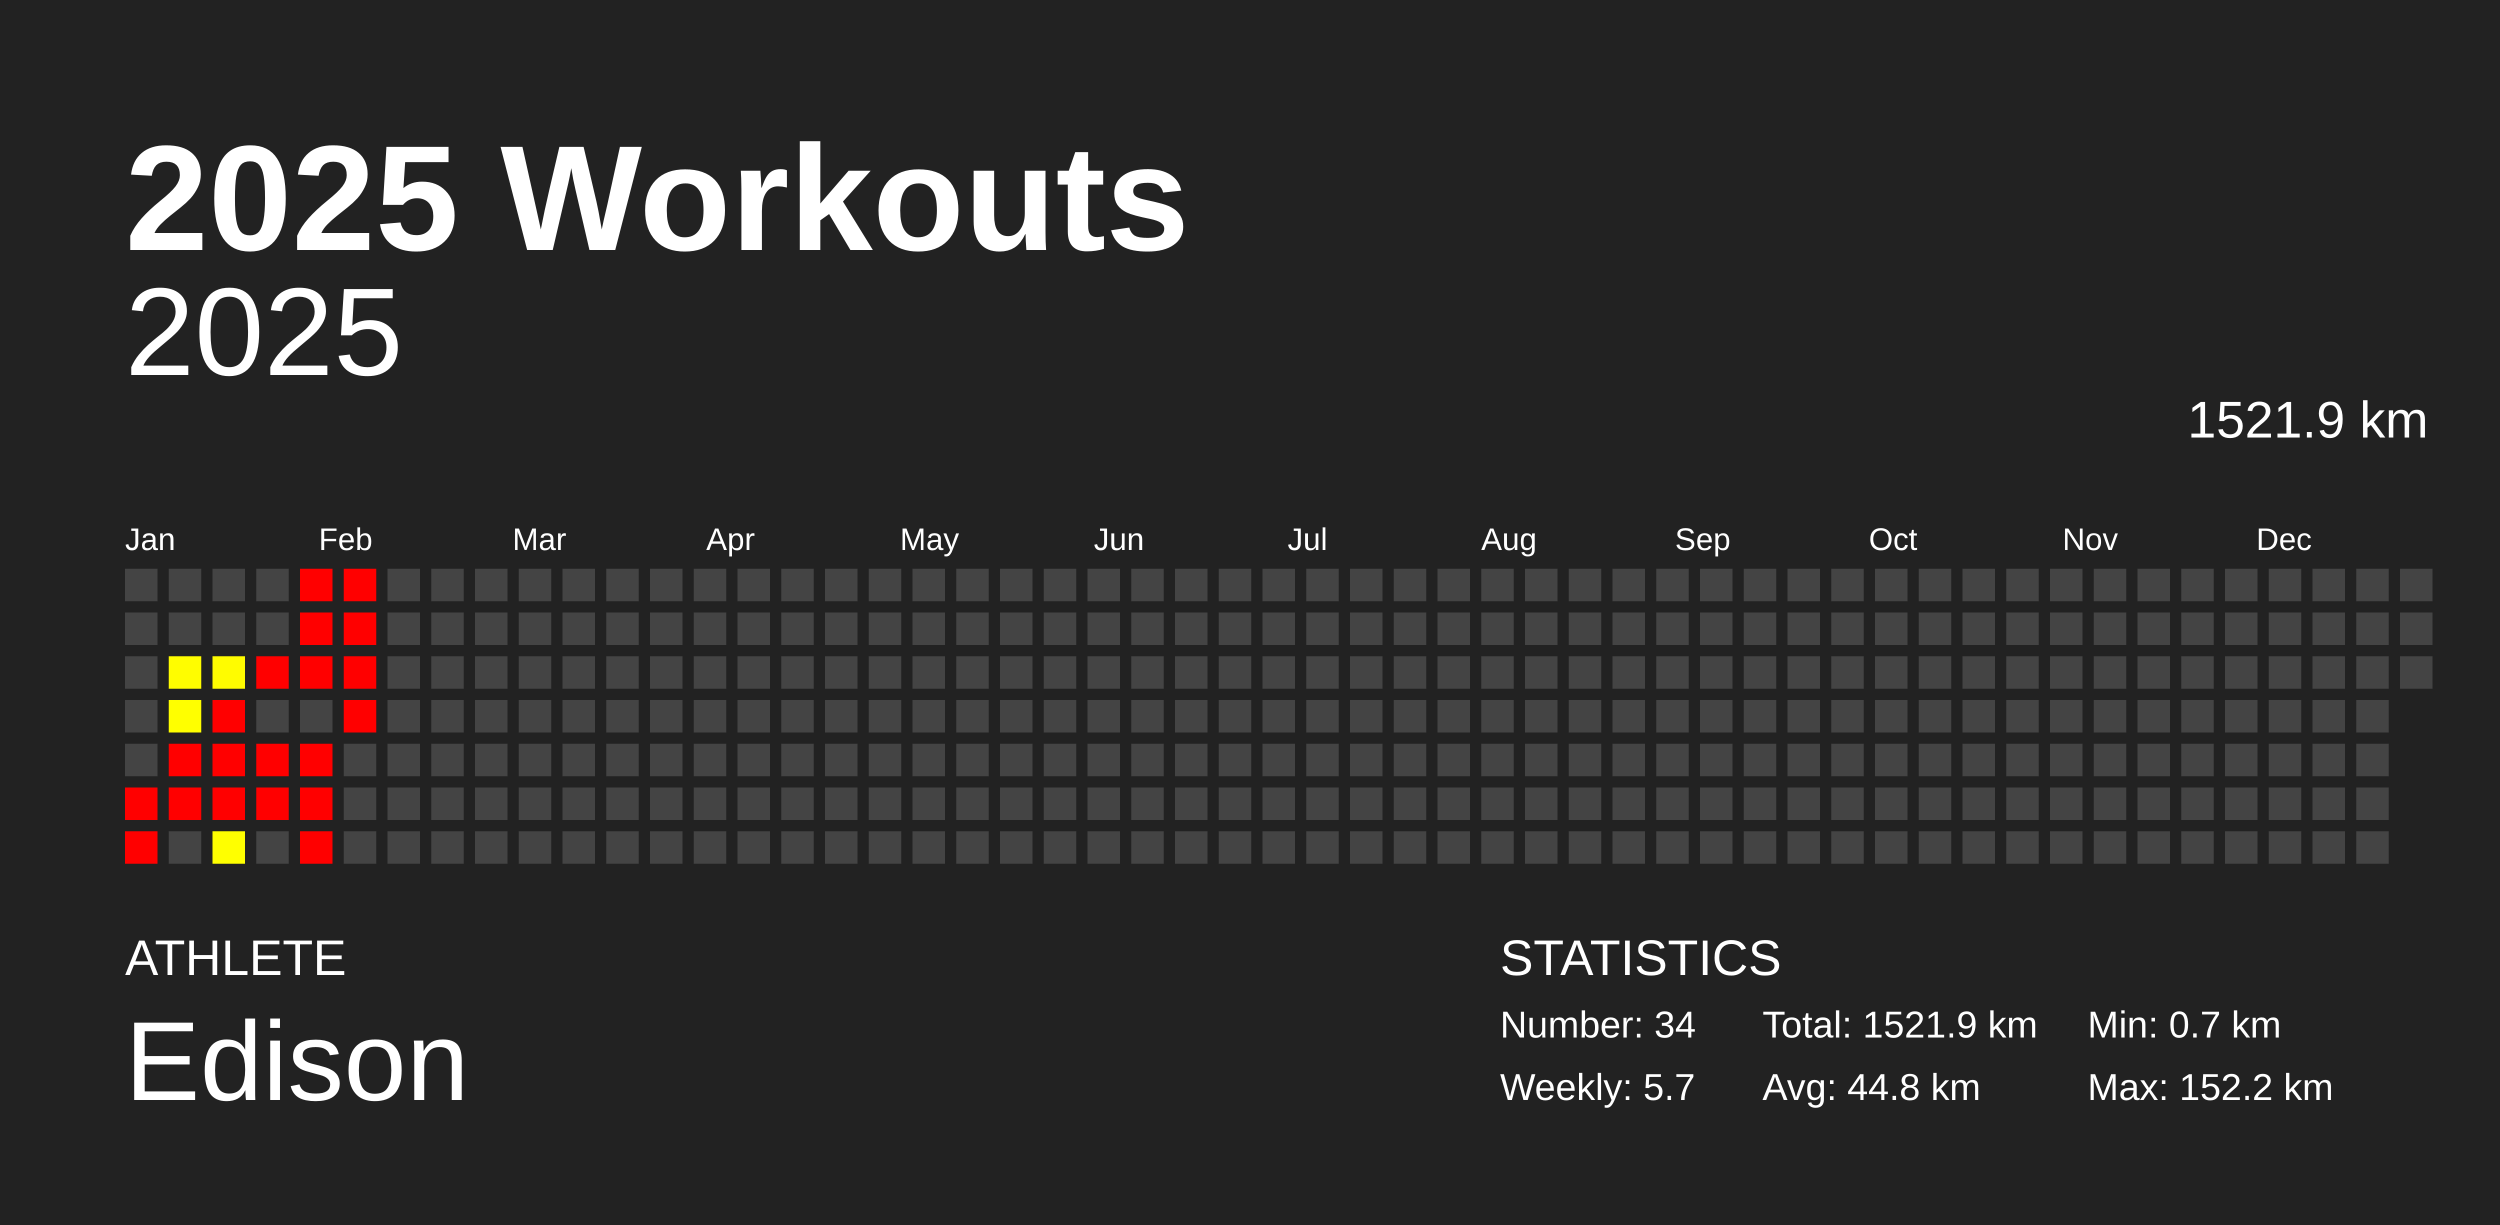
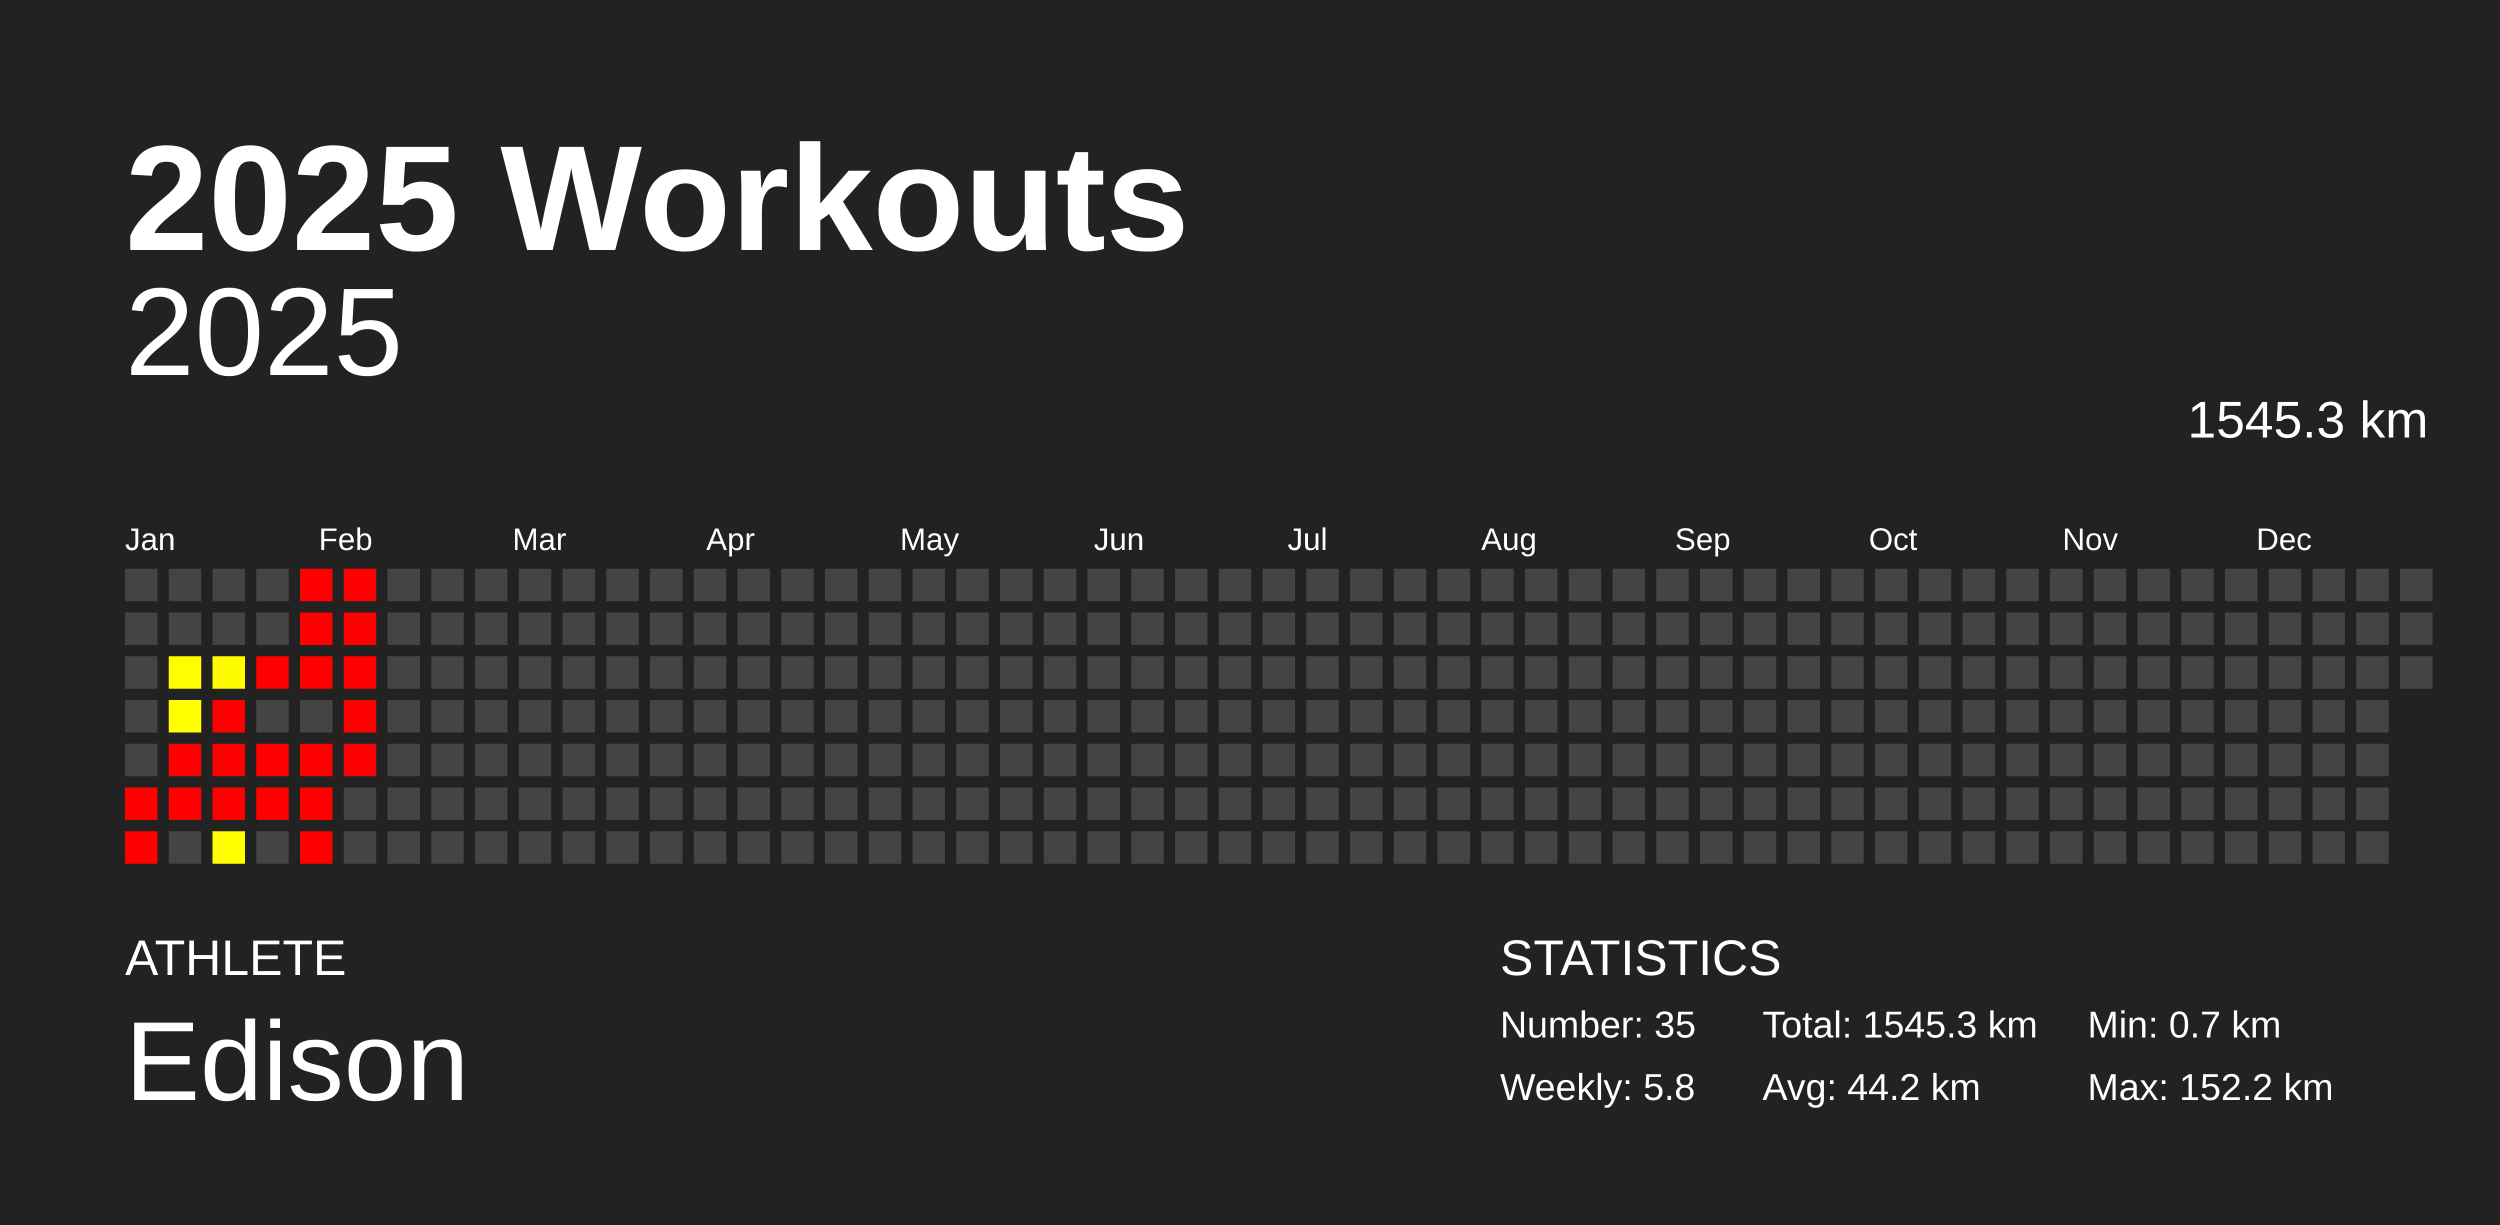
<svg xmlns="http://www.w3.org/2000/svg" baseProfile="full" height="98mm" version="1.1" viewBox="0,0,200,98" width="200mm">
  <defs />
  <rect fill="#222222" height="98" width="200" x="0" y="0" />
  <text fill="#FFFFFF" style="font-size:12px; font-family:Arial; font-weight:bold;" x="10" y="20">2025 Workouts</text>
  <text fill="#FFFFFF" style="font-size:4px; font-family:Arial" x="10" y="78">ATHLETE</text>
  <text fill="#FFFFFF" style="font-size:9px; font-family:Arial" x="10" y="88">Edison</text>
  <text fill="#FFFFFF" style="font-size:4px; font-family:Arial" x="120" y="78">STATISTICS</text>
-   <text fill="#FFFFFF" style="font-size:3px; font-family:Arial" x="120" y="83">Number: 34</text>
-   <text fill="#FFFFFF" style="font-size:3px; font-family:Arial" x="120" y="88">Weekly: 5.7</text>
-   <text fill="#FFFFFF" style="font-size:3px; font-family:Arial" x="141" y="83">Total: 1521.9 km</text>
-   <text fill="#FFFFFF" style="font-size:3px; font-family:Arial" x="141" y="88">Avg: 44.8 km</text>
+   <text fill="#FFFFFF" style="font-size:3px; font-family:Arial" x="120" y="83">Number: 35</text>
+   <text fill="#FFFFFF" style="font-size:3px; font-family:Arial" x="120" y="88">Weekly: 5.8</text>
+   <text fill="#FFFFFF" style="font-size:3px; font-family:Arial" x="141" y="83">Total: 1545.3 km</text>
+   <text fill="#FFFFFF" style="font-size:3px; font-family:Arial" x="141" y="88">Avg: 44.2 km</text>
  <text fill="#FFFFFF" style="font-size:3px; font-family:Arial" x="167" y="83">Min: 0.7 km</text>
  <text fill="#FFFFFF" style="font-size:3px; font-family:Arial" x="167" y="88">Max: 152.2 km</text>
  <text alignment-baseline="hanging" fill="#FFFFFF" style="font-size:10.0px; font-family:Arial;" x="10" y="30">2025</text>
-   <text alignment-baseline="hanging" fill="#FFFFFF" style="font-size:4.125px; font-family:Arial;" x="175" y="35">1521.9 km</text>
+   <text alignment-baseline="hanging" fill="#FFFFFF" style="font-size:4.125px; font-family:Arial;" x="175" y="35">1545.3 km</text>
  <text fill="#FFFFFF" style="font-size:2.5px; font-family:Arial" x="10.0" y="44">Jan</text>
  <text fill="#FFFFFF" style="font-size:2.5px; font-family:Arial" x="25.5" y="44">Feb</text>
  <text fill="#FFFFFF" style="font-size:2.5px; font-family:Arial" x="41.0" y="44">Mar</text>
  <text fill="#FFFFFF" style="font-size:2.5px; font-family:Arial" x="56.5" y="44">Apr</text>
  <text fill="#FFFFFF" style="font-size:2.5px; font-family:Arial" x="72.0" y="44">May</text>
  <text fill="#FFFFFF" style="font-size:2.5px; font-family:Arial" x="87.5" y="44">Jun</text>
  <text fill="#FFFFFF" style="font-size:2.5px; font-family:Arial" x="103.0" y="44">Jul</text>
  <text fill="#FFFFFF" style="font-size:2.5px; font-family:Arial" x="118.5" y="44">Aug</text>
  <text fill="#FFFFFF" style="font-size:2.5px; font-family:Arial" x="134.0" y="44">Sep</text>
  <text fill="#FFFFFF" style="font-size:2.5px; font-family:Arial" x="149.5" y="44">Oct</text>
  <text fill="#FFFFFF" style="font-size:2.5px; font-family:Arial" x="165.0" y="44">Nov</text>
  <text fill="#FFFFFF" style="font-size:2.5px; font-family:Arial" x="180.5" y="44">Dec</text>
  <rect fill="#444444" height="2.6" width="2.6" x="10.0" y="45.5" />
  <rect fill="#444444" height="2.6" width="2.6" x="10.0" y="49.0" />
  <rect fill="#444444" height="2.6" width="2.6" x="10.0" y="52.5" />
  <rect fill="#444444" height="2.6" width="2.6" x="10.0" y="56.0" />
  <rect fill="#444444" height="2.6" width="2.6" x="10.0" y="59.5" />
  <rect fill="red" height="2.6" width="2.6" x="10.0" y="63.0" />
  <rect fill="red" height="2.6" width="2.6" x="10.0" y="66.5" />
  <rect fill="#444444" height="2.6" width="2.6" x="13.5" y="45.5" />
  <rect fill="#444444" height="2.6" width="2.6" x="13.5" y="49.0" />
  <rect fill="#fffd00" height="2.6" width="2.6" x="13.5" y="52.5" />
  <rect fill="#ffff00" height="2.6" width="2.6" x="13.5" y="56.0" />
  <rect fill="red" height="2.6" width="2.6" x="13.5" y="59.5" />
  <rect fill="red" height="2.6" width="2.6" x="13.5" y="63.0" />
  <rect fill="#444444" height="2.6" width="2.6" x="13.5" y="66.5" />
  <rect fill="#444444" height="2.6" width="2.6" x="17.0" y="45.5" />
  <rect fill="#444444" height="2.6" width="2.6" x="17.0" y="49.0" />
  <rect fill="#fffc00" height="2.6" width="2.6" x="17.0" y="52.5" />
  <rect fill="red" height="2.6" width="2.6" x="17.0" y="56.0" />
  <rect fill="red" height="2.6" width="2.6" x="17.0" y="59.5" />
  <rect fill="red" height="2.6" width="2.6" x="17.0" y="63.0" />
  <rect fill="#ffff00" height="2.6" width="2.6" x="17.0" y="66.5" />
  <rect fill="#444444" height="2.6" width="2.6" x="20.5" y="45.5" />
  <rect fill="#444444" height="2.6" width="2.6" x="20.5" y="49.0" />
  <rect fill="red" height="2.6" width="2.6" x="20.5" y="52.5" />
  <rect fill="#444444" height="2.6" width="2.6" x="20.5" y="56.0" />
  <rect fill="red" height="2.6" width="2.6" x="20.5" y="59.5" />
  <rect fill="red" height="2.6" width="2.6" x="20.5" y="63.0" />
  <rect fill="#444444" height="2.6" width="2.6" x="20.5" y="66.5" />
  <rect fill="red" height="2.6" width="2.6" x="24.0" y="45.5" />
  <rect fill="red" height="2.6" width="2.6" x="24.0" y="49.0" />
  <rect fill="red" height="2.6" width="2.6" x="24.0" y="52.5" />
  <rect fill="#444444" height="2.6" width="2.6" x="24.0" y="56.0" />
  <rect fill="red" height="2.6" width="2.6" x="24.0" y="59.5" />
  <rect fill="red" height="2.6" width="2.6" x="24.0" y="63.0" />
  <rect fill="red" height="2.6" width="2.6" x="24.0" y="66.5" />
  <rect fill="red" height="2.6" width="2.6" x="27.5" y="45.5" />
  <rect fill="red" height="2.6" width="2.6" x="27.5" y="49.0" />
  <rect fill="red" height="2.6" width="2.6" x="27.5" y="52.5" />
  <rect fill="red" height="2.6" width="2.6" x="27.5" y="56.0" />
-   <rect fill="#444444" height="2.6" width="2.6" x="27.5" y="59.5" />
+   <rect fill="red" height="2.6" width="2.6" x="27.5" y="59.5" />
  <rect fill="#444444" height="2.6" width="2.6" x="27.5" y="63.0" />
  <rect fill="#444444" height="2.6" width="2.6" x="27.5" y="66.5" />
  <rect fill="#444444" height="2.6" width="2.6" x="31.0" y="45.5" />
  <rect fill="#444444" height="2.6" width="2.6" x="31.0" y="49.0" />
  <rect fill="#444444" height="2.6" width="2.6" x="31.0" y="52.5" />
  <rect fill="#444444" height="2.6" width="2.6" x="31.0" y="56.0" />
  <rect fill="#444444" height="2.6" width="2.6" x="31.0" y="59.5" />
  <rect fill="#444444" height="2.6" width="2.6" x="31.0" y="63.0" />
  <rect fill="#444444" height="2.6" width="2.6" x="31.0" y="66.5" />
  <rect fill="#444444" height="2.6" width="2.6" x="34.5" y="45.5" />
  <rect fill="#444444" height="2.6" width="2.6" x="34.5" y="49.0" />
  <rect fill="#444444" height="2.6" width="2.6" x="34.5" y="52.5" />
  <rect fill="#444444" height="2.6" width="2.6" x="34.5" y="56.0" />
  <rect fill="#444444" height="2.6" width="2.6" x="34.5" y="59.5" />
  <rect fill="#444444" height="2.6" width="2.6" x="34.5" y="63.0" />
  <rect fill="#444444" height="2.6" width="2.6" x="34.5" y="66.5" />
  <rect fill="#444444" height="2.6" width="2.6" x="38.0" y="45.5" />
  <rect fill="#444444" height="2.6" width="2.6" x="38.0" y="49.0" />
  <rect fill="#444444" height="2.6" width="2.6" x="38.0" y="52.5" />
  <rect fill="#444444" height="2.6" width="2.6" x="38.0" y="56.0" />
  <rect fill="#444444" height="2.6" width="2.6" x="38.0" y="59.5" />
  <rect fill="#444444" height="2.6" width="2.6" x="38.0" y="63.0" />
  <rect fill="#444444" height="2.6" width="2.6" x="38.0" y="66.5" />
  <rect fill="#444444" height="2.6" width="2.6" x="41.5" y="45.5" />
  <rect fill="#444444" height="2.6" width="2.6" x="41.5" y="49.0" />
  <rect fill="#444444" height="2.6" width="2.6" x="41.5" y="52.5" />
  <rect fill="#444444" height="2.6" width="2.6" x="41.5" y="56.0" />
  <rect fill="#444444" height="2.6" width="2.6" x="41.5" y="59.5" />
  <rect fill="#444444" height="2.6" width="2.6" x="41.5" y="63.0" />
  <rect fill="#444444" height="2.6" width="2.6" x="41.5" y="66.5" />
  <rect fill="#444444" height="2.6" width="2.6" x="45.0" y="45.5" />
  <rect fill="#444444" height="2.6" width="2.6" x="45.0" y="49.0" />
  <rect fill="#444444" height="2.6" width="2.6" x="45.0" y="52.5" />
  <rect fill="#444444" height="2.6" width="2.6" x="45.0" y="56.0" />
  <rect fill="#444444" height="2.6" width="2.6" x="45.0" y="59.5" />
  <rect fill="#444444" height="2.6" width="2.6" x="45.0" y="63.0" />
  <rect fill="#444444" height="2.6" width="2.6" x="45.0" y="66.5" />
  <rect fill="#444444" height="2.6" width="2.6" x="48.5" y="45.5" />
  <rect fill="#444444" height="2.6" width="2.6" x="48.5" y="49.0" />
  <rect fill="#444444" height="2.6" width="2.6" x="48.5" y="52.5" />
  <rect fill="#444444" height="2.6" width="2.6" x="48.5" y="56.0" />
  <rect fill="#444444" height="2.6" width="2.6" x="48.5" y="59.5" />
  <rect fill="#444444" height="2.6" width="2.6" x="48.5" y="63.0" />
  <rect fill="#444444" height="2.6" width="2.6" x="48.5" y="66.5" />
  <rect fill="#444444" height="2.6" width="2.6" x="52.0" y="45.5" />
  <rect fill="#444444" height="2.6" width="2.6" x="52.0" y="49.0" />
  <rect fill="#444444" height="2.6" width="2.6" x="52.0" y="52.5" />
  <rect fill="#444444" height="2.6" width="2.6" x="52.0" y="56.0" />
  <rect fill="#444444" height="2.6" width="2.6" x="52.0" y="59.5" />
  <rect fill="#444444" height="2.6" width="2.6" x="52.0" y="63.0" />
  <rect fill="#444444" height="2.6" width="2.6" x="52.0" y="66.5" />
  <rect fill="#444444" height="2.6" width="2.6" x="55.5" y="45.5" />
  <rect fill="#444444" height="2.6" width="2.6" x="55.5" y="49.0" />
  <rect fill="#444444" height="2.6" width="2.6" x="55.5" y="52.5" />
  <rect fill="#444444" height="2.6" width="2.6" x="55.5" y="56.0" />
  <rect fill="#444444" height="2.6" width="2.6" x="55.5" y="59.5" />
  <rect fill="#444444" height="2.6" width="2.6" x="55.5" y="63.0" />
  <rect fill="#444444" height="2.6" width="2.6" x="55.5" y="66.5" />
  <rect fill="#444444" height="2.6" width="2.6" x="59.0" y="45.5" />
  <rect fill="#444444" height="2.6" width="2.6" x="59.0" y="49.0" />
  <rect fill="#444444" height="2.6" width="2.6" x="59.0" y="52.5" />
  <rect fill="#444444" height="2.6" width="2.6" x="59.0" y="56.0" />
  <rect fill="#444444" height="2.6" width="2.6" x="59.0" y="59.5" />
  <rect fill="#444444" height="2.6" width="2.6" x="59.0" y="63.0" />
  <rect fill="#444444" height="2.6" width="2.6" x="59.0" y="66.5" />
  <rect fill="#444444" height="2.6" width="2.6" x="62.5" y="45.5" />
  <rect fill="#444444" height="2.6" width="2.6" x="62.5" y="49.0" />
  <rect fill="#444444" height="2.6" width="2.6" x="62.5" y="52.5" />
  <rect fill="#444444" height="2.6" width="2.6" x="62.5" y="56.0" />
  <rect fill="#444444" height="2.6" width="2.6" x="62.5" y="59.5" />
  <rect fill="#444444" height="2.6" width="2.6" x="62.5" y="63.0" />
  <rect fill="#444444" height="2.6" width="2.6" x="62.5" y="66.5" />
  <rect fill="#444444" height="2.6" width="2.6" x="66.0" y="45.5" />
  <rect fill="#444444" height="2.6" width="2.6" x="66.0" y="49.0" />
  <rect fill="#444444" height="2.6" width="2.6" x="66.0" y="52.5" />
  <rect fill="#444444" height="2.6" width="2.6" x="66.0" y="56.0" />
  <rect fill="#444444" height="2.6" width="2.6" x="66.0" y="59.5" />
  <rect fill="#444444" height="2.6" width="2.6" x="66.0" y="63.0" />
  <rect fill="#444444" height="2.6" width="2.6" x="66.0" y="66.5" />
  <rect fill="#444444" height="2.6" width="2.6" x="69.5" y="45.5" />
  <rect fill="#444444" height="2.6" width="2.6" x="69.5" y="49.0" />
  <rect fill="#444444" height="2.6" width="2.6" x="69.5" y="52.5" />
  <rect fill="#444444" height="2.6" width="2.6" x="69.5" y="56.0" />
  <rect fill="#444444" height="2.6" width="2.6" x="69.5" y="59.5" />
  <rect fill="#444444" height="2.6" width="2.6" x="69.5" y="63.0" />
  <rect fill="#444444" height="2.6" width="2.6" x="69.5" y="66.5" />
  <rect fill="#444444" height="2.6" width="2.6" x="73.0" y="45.5" />
  <rect fill="#444444" height="2.6" width="2.6" x="73.0" y="49.0" />
  <rect fill="#444444" height="2.6" width="2.6" x="73.0" y="52.5" />
  <rect fill="#444444" height="2.6" width="2.6" x="73.0" y="56.0" />
  <rect fill="#444444" height="2.6" width="2.6" x="73.0" y="59.5" />
  <rect fill="#444444" height="2.6" width="2.6" x="73.0" y="63.0" />
  <rect fill="#444444" height="2.6" width="2.6" x="73.0" y="66.5" />
  <rect fill="#444444" height="2.6" width="2.6" x="76.5" y="45.5" />
  <rect fill="#444444" height="2.6" width="2.6" x="76.5" y="49.0" />
  <rect fill="#444444" height="2.6" width="2.6" x="76.5" y="52.5" />
  <rect fill="#444444" height="2.6" width="2.6" x="76.5" y="56.0" />
  <rect fill="#444444" height="2.6" width="2.6" x="76.5" y="59.5" />
  <rect fill="#444444" height="2.6" width="2.6" x="76.5" y="63.0" />
  <rect fill="#444444" height="2.6" width="2.6" x="76.5" y="66.5" />
  <rect fill="#444444" height="2.6" width="2.6" x="80.0" y="45.5" />
  <rect fill="#444444" height="2.6" width="2.6" x="80.0" y="49.0" />
  <rect fill="#444444" height="2.6" width="2.6" x="80.0" y="52.5" />
  <rect fill="#444444" height="2.6" width="2.6" x="80.0" y="56.0" />
  <rect fill="#444444" height="2.6" width="2.6" x="80.0" y="59.5" />
  <rect fill="#444444" height="2.6" width="2.6" x="80.0" y="63.0" />
  <rect fill="#444444" height="2.6" width="2.6" x="80.0" y="66.5" />
  <rect fill="#444444" height="2.6" width="2.6" x="83.5" y="45.5" />
  <rect fill="#444444" height="2.6" width="2.6" x="83.5" y="49.0" />
  <rect fill="#444444" height="2.6" width="2.6" x="83.5" y="52.5" />
  <rect fill="#444444" height="2.6" width="2.6" x="83.5" y="56.0" />
  <rect fill="#444444" height="2.6" width="2.6" x="83.5" y="59.5" />
  <rect fill="#444444" height="2.6" width="2.6" x="83.5" y="63.0" />
  <rect fill="#444444" height="2.6" width="2.6" x="83.5" y="66.5" />
  <rect fill="#444444" height="2.6" width="2.6" x="87.0" y="45.5" />
  <rect fill="#444444" height="2.6" width="2.6" x="87.0" y="49.0" />
  <rect fill="#444444" height="2.6" width="2.6" x="87.0" y="52.5" />
  <rect fill="#444444" height="2.6" width="2.6" x="87.0" y="56.0" />
  <rect fill="#444444" height="2.6" width="2.6" x="87.0" y="59.5" />
  <rect fill="#444444" height="2.6" width="2.6" x="87.0" y="63.0" />
  <rect fill="#444444" height="2.6" width="2.6" x="87.0" y="66.5" />
  <rect fill="#444444" height="2.6" width="2.6" x="90.5" y="45.5" />
  <rect fill="#444444" height="2.6" width="2.6" x="90.5" y="49.0" />
  <rect fill="#444444" height="2.6" width="2.6" x="90.5" y="52.5" />
  <rect fill="#444444" height="2.6" width="2.6" x="90.5" y="56.0" />
  <rect fill="#444444" height="2.6" width="2.6" x="90.5" y="59.5" />
  <rect fill="#444444" height="2.6" width="2.6" x="90.5" y="63.0" />
  <rect fill="#444444" height="2.6" width="2.6" x="90.5" y="66.5" />
  <rect fill="#444444" height="2.6" width="2.6" x="94.0" y="45.5" />
  <rect fill="#444444" height="2.6" width="2.6" x="94.0" y="49.0" />
  <rect fill="#444444" height="2.6" width="2.6" x="94.0" y="52.5" />
  <rect fill="#444444" height="2.6" width="2.6" x="94.0" y="56.0" />
  <rect fill="#444444" height="2.6" width="2.6" x="94.0" y="59.5" />
  <rect fill="#444444" height="2.6" width="2.6" x="94.0" y="63.0" />
  <rect fill="#444444" height="2.6" width="2.6" x="94.0" y="66.5" />
  <rect fill="#444444" height="2.6" width="2.6" x="97.5" y="45.5" />
  <rect fill="#444444" height="2.6" width="2.6" x="97.5" y="49.0" />
  <rect fill="#444444" height="2.6" width="2.6" x="97.5" y="52.5" />
  <rect fill="#444444" height="2.6" width="2.6" x="97.5" y="56.0" />
  <rect fill="#444444" height="2.6" width="2.6" x="97.5" y="59.5" />
  <rect fill="#444444" height="2.6" width="2.6" x="97.5" y="63.0" />
  <rect fill="#444444" height="2.6" width="2.6" x="97.5" y="66.5" />
  <rect fill="#444444" height="2.6" width="2.6" x="101.0" y="45.5" />
  <rect fill="#444444" height="2.6" width="2.6" x="101.0" y="49.0" />
  <rect fill="#444444" height="2.6" width="2.6" x="101.0" y="52.5" />
  <rect fill="#444444" height="2.6" width="2.6" x="101.0" y="56.0" />
  <rect fill="#444444" height="2.6" width="2.6" x="101.0" y="59.5" />
  <rect fill="#444444" height="2.6" width="2.6" x="101.0" y="63.0" />
  <rect fill="#444444" height="2.6" width="2.6" x="101.0" y="66.5" />
  <rect fill="#444444" height="2.6" width="2.6" x="104.5" y="45.5" />
  <rect fill="#444444" height="2.6" width="2.6" x="104.5" y="49.0" />
  <rect fill="#444444" height="2.6" width="2.6" x="104.5" y="52.5" />
  <rect fill="#444444" height="2.6" width="2.6" x="104.5" y="56.0" />
  <rect fill="#444444" height="2.6" width="2.6" x="104.5" y="59.5" />
  <rect fill="#444444" height="2.6" width="2.6" x="104.5" y="63.0" />
  <rect fill="#444444" height="2.6" width="2.6" x="104.5" y="66.5" />
  <rect fill="#444444" height="2.6" width="2.6" x="108.0" y="45.5" />
  <rect fill="#444444" height="2.6" width="2.6" x="108.0" y="49.0" />
  <rect fill="#444444" height="2.6" width="2.6" x="108.0" y="52.5" />
  <rect fill="#444444" height="2.6" width="2.6" x="108.0" y="56.0" />
  <rect fill="#444444" height="2.6" width="2.6" x="108.0" y="59.5" />
  <rect fill="#444444" height="2.6" width="2.6" x="108.0" y="63.0" />
  <rect fill="#444444" height="2.6" width="2.6" x="108.0" y="66.5" />
  <rect fill="#444444" height="2.6" width="2.6" x="111.5" y="45.5" />
  <rect fill="#444444" height="2.6" width="2.6" x="111.5" y="49.0" />
  <rect fill="#444444" height="2.6" width="2.6" x="111.5" y="52.5" />
  <rect fill="#444444" height="2.6" width="2.6" x="111.5" y="56.0" />
  <rect fill="#444444" height="2.6" width="2.6" x="111.5" y="59.5" />
  <rect fill="#444444" height="2.6" width="2.6" x="111.5" y="63.0" />
  <rect fill="#444444" height="2.6" width="2.6" x="111.5" y="66.5" />
  <rect fill="#444444" height="2.6" width="2.6" x="115.0" y="45.5" />
  <rect fill="#444444" height="2.6" width="2.6" x="115.0" y="49.0" />
  <rect fill="#444444" height="2.6" width="2.6" x="115.0" y="52.5" />
  <rect fill="#444444" height="2.6" width="2.6" x="115.0" y="56.0" />
  <rect fill="#444444" height="2.6" width="2.6" x="115.0" y="59.5" />
  <rect fill="#444444" height="2.6" width="2.6" x="115.0" y="63.0" />
  <rect fill="#444444" height="2.6" width="2.6" x="115.0" y="66.5" />
  <rect fill="#444444" height="2.6" width="2.6" x="118.5" y="45.5" />
  <rect fill="#444444" height="2.6" width="2.6" x="118.5" y="49.0" />
  <rect fill="#444444" height="2.6" width="2.6" x="118.5" y="52.5" />
  <rect fill="#444444" height="2.6" width="2.6" x="118.5" y="56.0" />
  <rect fill="#444444" height="2.6" width="2.6" x="118.5" y="59.5" />
  <rect fill="#444444" height="2.6" width="2.6" x="118.5" y="63.0" />
  <rect fill="#444444" height="2.6" width="2.6" x="118.5" y="66.5" />
  <rect fill="#444444" height="2.6" width="2.6" x="122.0" y="45.5" />
  <rect fill="#444444" height="2.6" width="2.6" x="122.0" y="49.0" />
  <rect fill="#444444" height="2.6" width="2.6" x="122.0" y="52.5" />
  <rect fill="#444444" height="2.6" width="2.6" x="122.0" y="56.0" />
  <rect fill="#444444" height="2.6" width="2.6" x="122.0" y="59.5" />
  <rect fill="#444444" height="2.6" width="2.6" x="122.0" y="63.0" />
  <rect fill="#444444" height="2.6" width="2.6" x="122.0" y="66.5" />
  <rect fill="#444444" height="2.6" width="2.6" x="125.5" y="45.5" />
  <rect fill="#444444" height="2.6" width="2.6" x="125.5" y="49.0" />
  <rect fill="#444444" height="2.6" width="2.6" x="125.5" y="52.5" />
  <rect fill="#444444" height="2.6" width="2.6" x="125.5" y="56.0" />
  <rect fill="#444444" height="2.6" width="2.6" x="125.5" y="59.5" />
  <rect fill="#444444" height="2.6" width="2.6" x="125.5" y="63.0" />
  <rect fill="#444444" height="2.6" width="2.6" x="125.5" y="66.5" />
  <rect fill="#444444" height="2.6" width="2.6" x="129.0" y="45.5" />
  <rect fill="#444444" height="2.6" width="2.6" x="129.0" y="49.0" />
  <rect fill="#444444" height="2.6" width="2.6" x="129.0" y="52.5" />
  <rect fill="#444444" height="2.6" width="2.6" x="129.0" y="56.0" />
  <rect fill="#444444" height="2.6" width="2.6" x="129.0" y="59.5" />
  <rect fill="#444444" height="2.6" width="2.6" x="129.0" y="63.0" />
  <rect fill="#444444" height="2.6" width="2.6" x="129.0" y="66.5" />
  <rect fill="#444444" height="2.6" width="2.6" x="132.5" y="45.5" />
  <rect fill="#444444" height="2.6" width="2.6" x="132.5" y="49.0" />
  <rect fill="#444444" height="2.6" width="2.6" x="132.5" y="52.5" />
  <rect fill="#444444" height="2.6" width="2.6" x="132.5" y="56.0" />
  <rect fill="#444444" height="2.6" width="2.6" x="132.5" y="59.5" />
  <rect fill="#444444" height="2.6" width="2.6" x="132.5" y="63.0" />
  <rect fill="#444444" height="2.6" width="2.6" x="132.5" y="66.5" />
  <rect fill="#444444" height="2.6" width="2.6" x="136.0" y="45.5" />
  <rect fill="#444444" height="2.6" width="2.6" x="136.0" y="49.0" />
  <rect fill="#444444" height="2.6" width="2.6" x="136.0" y="52.5" />
  <rect fill="#444444" height="2.6" width="2.6" x="136.0" y="56.0" />
  <rect fill="#444444" height="2.6" width="2.6" x="136.0" y="59.5" />
  <rect fill="#444444" height="2.6" width="2.6" x="136.0" y="63.0" />
  <rect fill="#444444" height="2.6" width="2.6" x="136.0" y="66.5" />
  <rect fill="#444444" height="2.6" width="2.6" x="139.5" y="45.5" />
  <rect fill="#444444" height="2.6" width="2.6" x="139.5" y="49.0" />
  <rect fill="#444444" height="2.6" width="2.6" x="139.5" y="52.5" />
  <rect fill="#444444" height="2.6" width="2.6" x="139.5" y="56.0" />
  <rect fill="#444444" height="2.6" width="2.6" x="139.5" y="59.5" />
  <rect fill="#444444" height="2.6" width="2.6" x="139.5" y="63.0" />
  <rect fill="#444444" height="2.6" width="2.6" x="139.5" y="66.5" />
  <rect fill="#444444" height="2.6" width="2.6" x="143.0" y="45.5" />
  <rect fill="#444444" height="2.6" width="2.6" x="143.0" y="49.0" />
  <rect fill="#444444" height="2.6" width="2.6" x="143.0" y="52.5" />
  <rect fill="#444444" height="2.6" width="2.6" x="143.0" y="56.0" />
  <rect fill="#444444" height="2.6" width="2.6" x="143.0" y="59.5" />
  <rect fill="#444444" height="2.6" width="2.6" x="143.0" y="63.0" />
  <rect fill="#444444" height="2.6" width="2.6" x="143.0" y="66.5" />
  <rect fill="#444444" height="2.6" width="2.6" x="146.5" y="45.5" />
  <rect fill="#444444" height="2.6" width="2.6" x="146.5" y="49.0" />
  <rect fill="#444444" height="2.6" width="2.6" x="146.5" y="52.5" />
  <rect fill="#444444" height="2.6" width="2.6" x="146.5" y="56.0" />
  <rect fill="#444444" height="2.6" width="2.6" x="146.5" y="59.5" />
  <rect fill="#444444" height="2.6" width="2.6" x="146.5" y="63.0" />
  <rect fill="#444444" height="2.6" width="2.6" x="146.5" y="66.5" />
  <rect fill="#444444" height="2.6" width="2.6" x="150.0" y="45.5" />
  <rect fill="#444444" height="2.6" width="2.6" x="150.0" y="49.0" />
  <rect fill="#444444" height="2.6" width="2.6" x="150.0" y="52.5" />
  <rect fill="#444444" height="2.6" width="2.6" x="150.0" y="56.0" />
  <rect fill="#444444" height="2.6" width="2.6" x="150.0" y="59.5" />
  <rect fill="#444444" height="2.6" width="2.6" x="150.0" y="63.0" />
  <rect fill="#444444" height="2.6" width="2.6" x="150.0" y="66.5" />
  <rect fill="#444444" height="2.6" width="2.6" x="153.5" y="45.5" />
  <rect fill="#444444" height="2.6" width="2.6" x="153.5" y="49.0" />
  <rect fill="#444444" height="2.6" width="2.6" x="153.5" y="52.5" />
  <rect fill="#444444" height="2.6" width="2.6" x="153.5" y="56.0" />
  <rect fill="#444444" height="2.6" width="2.6" x="153.5" y="59.5" />
  <rect fill="#444444" height="2.6" width="2.6" x="153.5" y="63.0" />
  <rect fill="#444444" height="2.6" width="2.6" x="153.5" y="66.5" />
  <rect fill="#444444" height="2.6" width="2.6" x="157.0" y="45.5" />
  <rect fill="#444444" height="2.6" width="2.6" x="157.0" y="49.0" />
  <rect fill="#444444" height="2.6" width="2.6" x="157.0" y="52.5" />
  <rect fill="#444444" height="2.6" width="2.6" x="157.0" y="56.0" />
  <rect fill="#444444" height="2.6" width="2.6" x="157.0" y="59.5" />
  <rect fill="#444444" height="2.6" width="2.6" x="157.0" y="63.0" />
  <rect fill="#444444" height="2.6" width="2.6" x="157.0" y="66.5" />
  <rect fill="#444444" height="2.6" width="2.6" x="160.5" y="45.5" />
  <rect fill="#444444" height="2.6" width="2.6" x="160.5" y="49.0" />
  <rect fill="#444444" height="2.6" width="2.6" x="160.5" y="52.5" />
  <rect fill="#444444" height="2.6" width="2.6" x="160.5" y="56.0" />
  <rect fill="#444444" height="2.6" width="2.6" x="160.5" y="59.5" />
  <rect fill="#444444" height="2.6" width="2.6" x="160.5" y="63.0" />
  <rect fill="#444444" height="2.6" width="2.6" x="160.5" y="66.5" />
  <rect fill="#444444" height="2.6" width="2.6" x="164.0" y="45.5" />
  <rect fill="#444444" height="2.6" width="2.6" x="164.0" y="49.0" />
  <rect fill="#444444" height="2.6" width="2.6" x="164.0" y="52.5" />
  <rect fill="#444444" height="2.6" width="2.6" x="164.0" y="56.0" />
  <rect fill="#444444" height="2.6" width="2.6" x="164.0" y="59.5" />
  <rect fill="#444444" height="2.6" width="2.6" x="164.0" y="63.0" />
  <rect fill="#444444" height="2.6" width="2.6" x="164.0" y="66.5" />
  <rect fill="#444444" height="2.6" width="2.6" x="167.5" y="45.5" />
  <rect fill="#444444" height="2.6" width="2.6" x="167.5" y="49.0" />
  <rect fill="#444444" height="2.6" width="2.6" x="167.5" y="52.5" />
  <rect fill="#444444" height="2.6" width="2.6" x="167.5" y="56.0" />
  <rect fill="#444444" height="2.6" width="2.6" x="167.5" y="59.5" />
  <rect fill="#444444" height="2.6" width="2.6" x="167.5" y="63.0" />
  <rect fill="#444444" height="2.6" width="2.6" x="167.5" y="66.5" />
  <rect fill="#444444" height="2.6" width="2.6" x="171.0" y="45.5" />
  <rect fill="#444444" height="2.6" width="2.6" x="171.0" y="49.0" />
  <rect fill="#444444" height="2.6" width="2.6" x="171.0" y="52.5" />
  <rect fill="#444444" height="2.6" width="2.6" x="171.0" y="56.0" />
  <rect fill="#444444" height="2.6" width="2.6" x="171.0" y="59.5" />
  <rect fill="#444444" height="2.6" width="2.6" x="171.0" y="63.0" />
  <rect fill="#444444" height="2.6" width="2.6" x="171.0" y="66.5" />
  <rect fill="#444444" height="2.6" width="2.6" x="174.5" y="45.5" />
  <rect fill="#444444" height="2.6" width="2.6" x="174.5" y="49.0" />
  <rect fill="#444444" height="2.6" width="2.6" x="174.5" y="52.5" />
  <rect fill="#444444" height="2.6" width="2.6" x="174.5" y="56.0" />
  <rect fill="#444444" height="2.6" width="2.6" x="174.5" y="59.5" />
  <rect fill="#444444" height="2.6" width="2.6" x="174.5" y="63.0" />
  <rect fill="#444444" height="2.6" width="2.6" x="174.5" y="66.5" />
  <rect fill="#444444" height="2.6" width="2.6" x="178.0" y="45.5" />
  <rect fill="#444444" height="2.6" width="2.6" x="178.0" y="49.0" />
  <rect fill="#444444" height="2.6" width="2.6" x="178.0" y="52.5" />
  <rect fill="#444444" height="2.6" width="2.6" x="178.0" y="56.0" />
  <rect fill="#444444" height="2.6" width="2.6" x="178.0" y="59.5" />
  <rect fill="#444444" height="2.6" width="2.6" x="178.0" y="63.0" />
  <rect fill="#444444" height="2.6" width="2.6" x="178.0" y="66.5" />
  <rect fill="#444444" height="2.6" width="2.6" x="181.5" y="45.5" />
  <rect fill="#444444" height="2.6" width="2.6" x="181.5" y="49.0" />
  <rect fill="#444444" height="2.6" width="2.6" x="181.5" y="52.5" />
  <rect fill="#444444" height="2.6" width="2.6" x="181.5" y="56.0" />
  <rect fill="#444444" height="2.6" width="2.6" x="181.5" y="59.5" />
  <rect fill="#444444" height="2.6" width="2.6" x="181.5" y="63.0" />
  <rect fill="#444444" height="2.6" width="2.6" x="181.5" y="66.5" />
  <rect fill="#444444" height="2.6" width="2.6" x="185.0" y="45.5" />
  <rect fill="#444444" height="2.6" width="2.6" x="185.0" y="49.0" />
  <rect fill="#444444" height="2.6" width="2.6" x="185.0" y="52.5" />
  <rect fill="#444444" height="2.6" width="2.6" x="185.0" y="56.0" />
  <rect fill="#444444" height="2.6" width="2.6" x="185.0" y="59.5" />
  <rect fill="#444444" height="2.6" width="2.6" x="185.0" y="63.0" />
  <rect fill="#444444" height="2.6" width="2.6" x="185.0" y="66.5" />
  <rect fill="#444444" height="2.6" width="2.6" x="188.5" y="45.5" />
  <rect fill="#444444" height="2.6" width="2.6" x="188.5" y="49.0" />
  <rect fill="#444444" height="2.6" width="2.6" x="188.5" y="52.5" />
  <rect fill="#444444" height="2.6" width="2.6" x="188.5" y="56.0" />
  <rect fill="#444444" height="2.6" width="2.6" x="188.5" y="59.5" />
  <rect fill="#444444" height="2.6" width="2.6" x="188.5" y="63.0" />
  <rect fill="#444444" height="2.6" width="2.6" x="188.5" y="66.5" />
  <rect fill="#444444" height="2.6" width="2.6" x="192.0" y="45.5" />
  <rect fill="#444444" height="2.6" width="2.6" x="192.0" y="49.0" />
  <rect fill="#444444" height="2.6" width="2.6" x="192.0" y="52.5" />
</svg>
